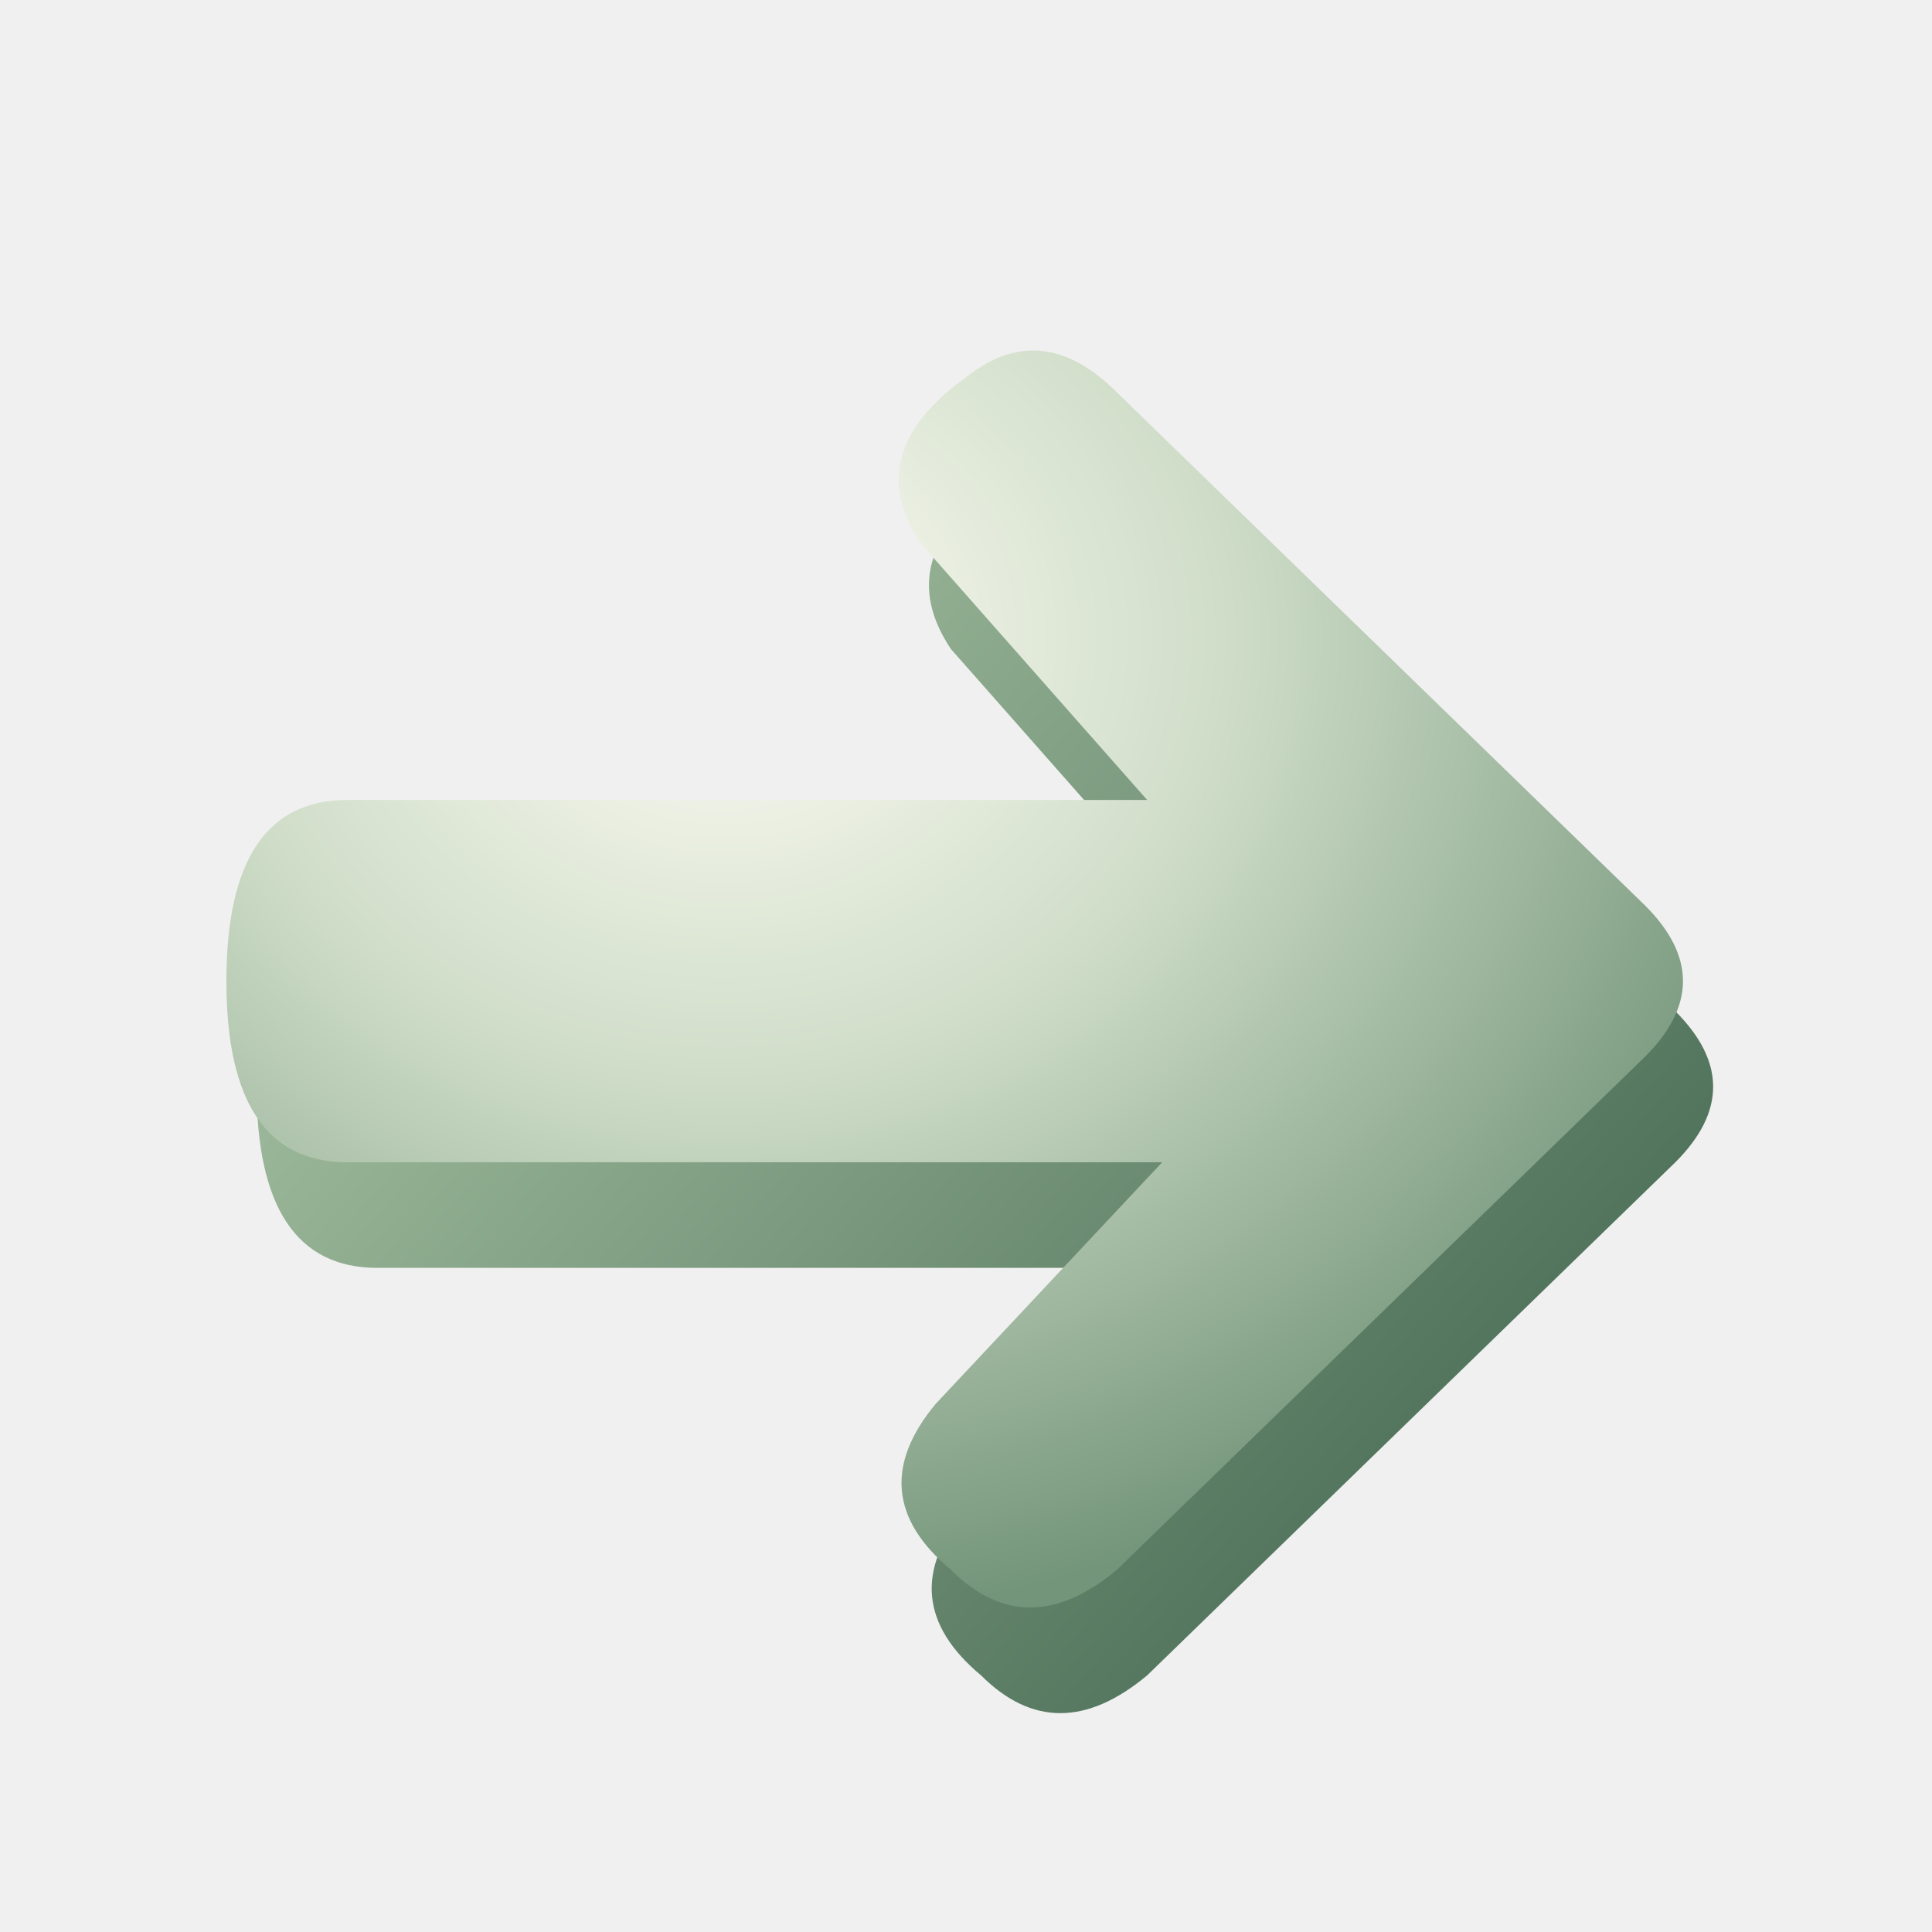
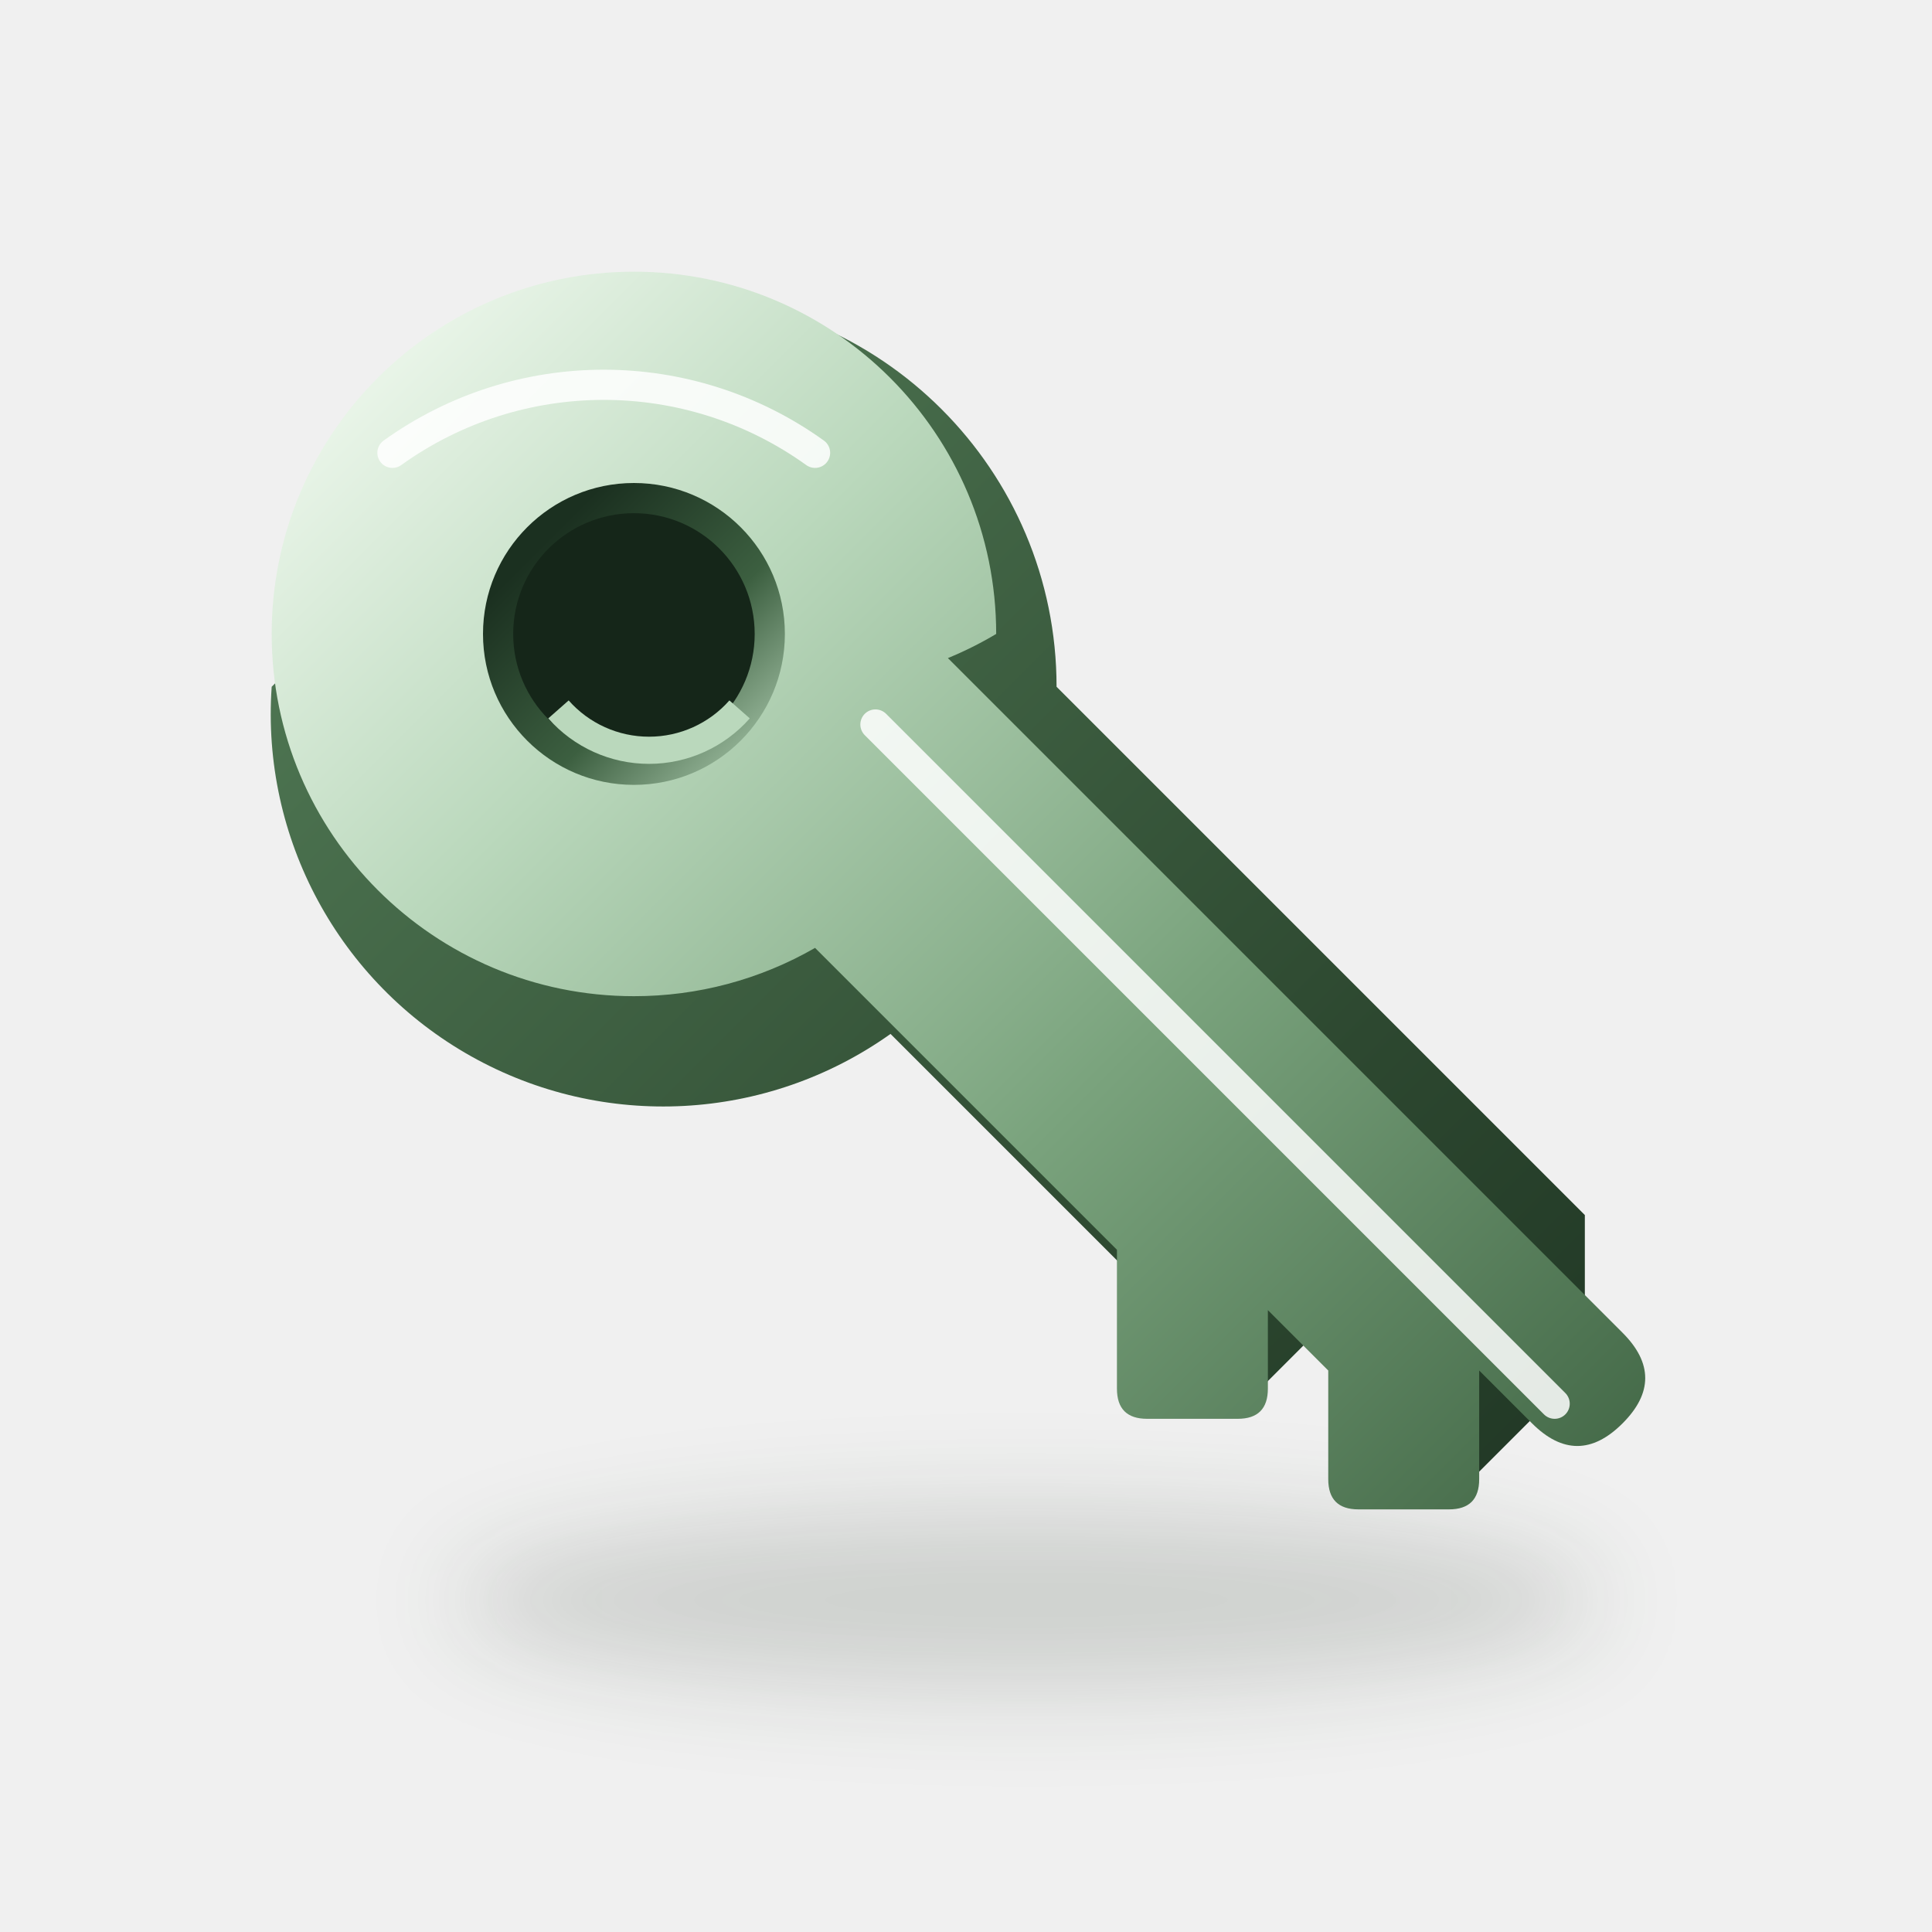
- <svg xmlns="http://www.w3.org/2000/svg" viewBox="0 0 128 128">
+ <svg xmlns="http://www.w3.org/2000/svg" viewBox="0 0 128 128" role="img" aria-labelledby="login-title">
  <defs>
-     <linearGradient id="login-side" x1="25" y1="36" x2="103" y2="105" gradientUnits="userSpaceOnUse">
-       <stop stop-color="#a8c3a4" />
-       <stop offset="1" stop-color="#3f634d" />
+     <filter id="login-shadow" x="18" y="86" width="96" height="38" filterUnits="userSpaceOnUse">
+       <feGaussianBlur stdDeviation="3.2" />
+     </filter>
+     <linearGradient id="key-face" x1="24" y1="24" x2="104" y2="104" gradientUnits="userSpaceOnUse">
+       <stop stop-color="#ebf6ea" />
+       <stop offset="0.25" stop-color="#bad8bc" />
+       <stop offset="0.6" stop-color="#7aa37d" />
+       <stop offset="1" stop-color="#416645" />
    </linearGradient>
-     <radialGradient id="login-face" cx=".34" cy=".23" r=".78">
-       <stop stop-color="#fffdf6" />
-       <stop offset=".45" stop-color="#cfddc8" />
-       <stop offset="1" stop-color="#739579" />
-     </radialGradient>
-     <linearGradient id="login-rim" x1="30" y1="22" x2="98" y2="101" gradientUnits="userSpaceOnUse">
-       <stop stop-color="#dfebd7" />
-       <stop offset=".5" stop-color="#91af8f" />
-       <stop offset="1" stop-color="#54765b" />
+     <linearGradient id="key-side" x1="30" y1="30" x2="108" y2="108" gradientUnits="userSpaceOnUse">
+       <stop stop-color="#4c7350" />
+       <stop offset="0.6" stop-color="#2d4830" />
+       <stop offset="1" stop-color="#1b3020" />
+     </linearGradient>
+     <linearGradient id="key-hole-inner" x1="36" y1="36" x2="52" y2="52" gradientUnits="userSpaceOnUse">
+       <stop stop-color="#1b3020" />
+       <stop offset="0.5" stop-color="#3c5f40" />
+       <stop offset="1" stop-color="#bad8bc" />
    </linearGradient>
  </defs>
-   <path d="M23 53H76L61 36Q57 30 64 25Q69 21 74 26L109 60Q114 65 109 70L74 104Q68 109 63 104Q57 99 62 93L77 77H23Q15 77 15 65Q15 53 23 53Z" transform="translate(2 7)" fill="url(#login-side)" />
-   <path d="M23 53H76L61 36Q57 30 64 25Q69 21 74 26L109 60Q114 65 109 70L74 104Q68 109 63 104Q57 99 62 93L77 77H23Q15 77 15 65Q15 53 23 53Z" fill="url(#login-face)" />
+   <g id="login-ground">
+     <ellipse cx="68" cy="106" rx="38" ry="6" fill="#1b2e1f" opacity="0.16" filter="url(#login-shadow)" />
+   </g>
+   <g id="login-body">
+     <path d="M42 16 A26 26 0 0 1 68 42 L103 77 L103 87 L95 95 L95 91 L87 83 L81 89 L75 83 L57 65 A26 26 0 0 1 16 42 Z" fill="url(#key-side)" transform="translate(2, 3.5)" />
+     <path d="M42 18 A24 24 0 0 0 18 42 A24 24 0 0 0 42 66 A24 24 0 0 0 54 62.8 L74 82.8 L74 92 Q74 94 76 94 L82 94 Q84 94 84 92 L84 86.8 L88 90.8 L88 98 Q88 100 90 100 L96 100 Q98 100 98 98 L98 90.8 L101.5 94.3 Q104.5 97.3 107.5 94.3 Q110.5 91.3 107.5 88.3 L62.8 43.6 A24 24 0 0 0 66 42 A24 24 0 0 0 42 18 Z" fill="url(#key-face)" />
+     <circle cx="42" cy="42" r="10" fill="url(#key-hole-inner)" />
+     <circle cx="42" cy="42" r="8" fill="#152619" />
+     <path d="M37 47 A8 8 0 0 0 49 47" stroke="#bad8bc" stroke-width="1.8" fill="none" />
+     <path d="M26 30 A24 24 0 0 1 54 30 M58 48 L103 93" stroke="#ffffff" stroke-width="2" stroke-linecap="round" fill="none" opacity="0.85" />
+   </g>
</svg>
